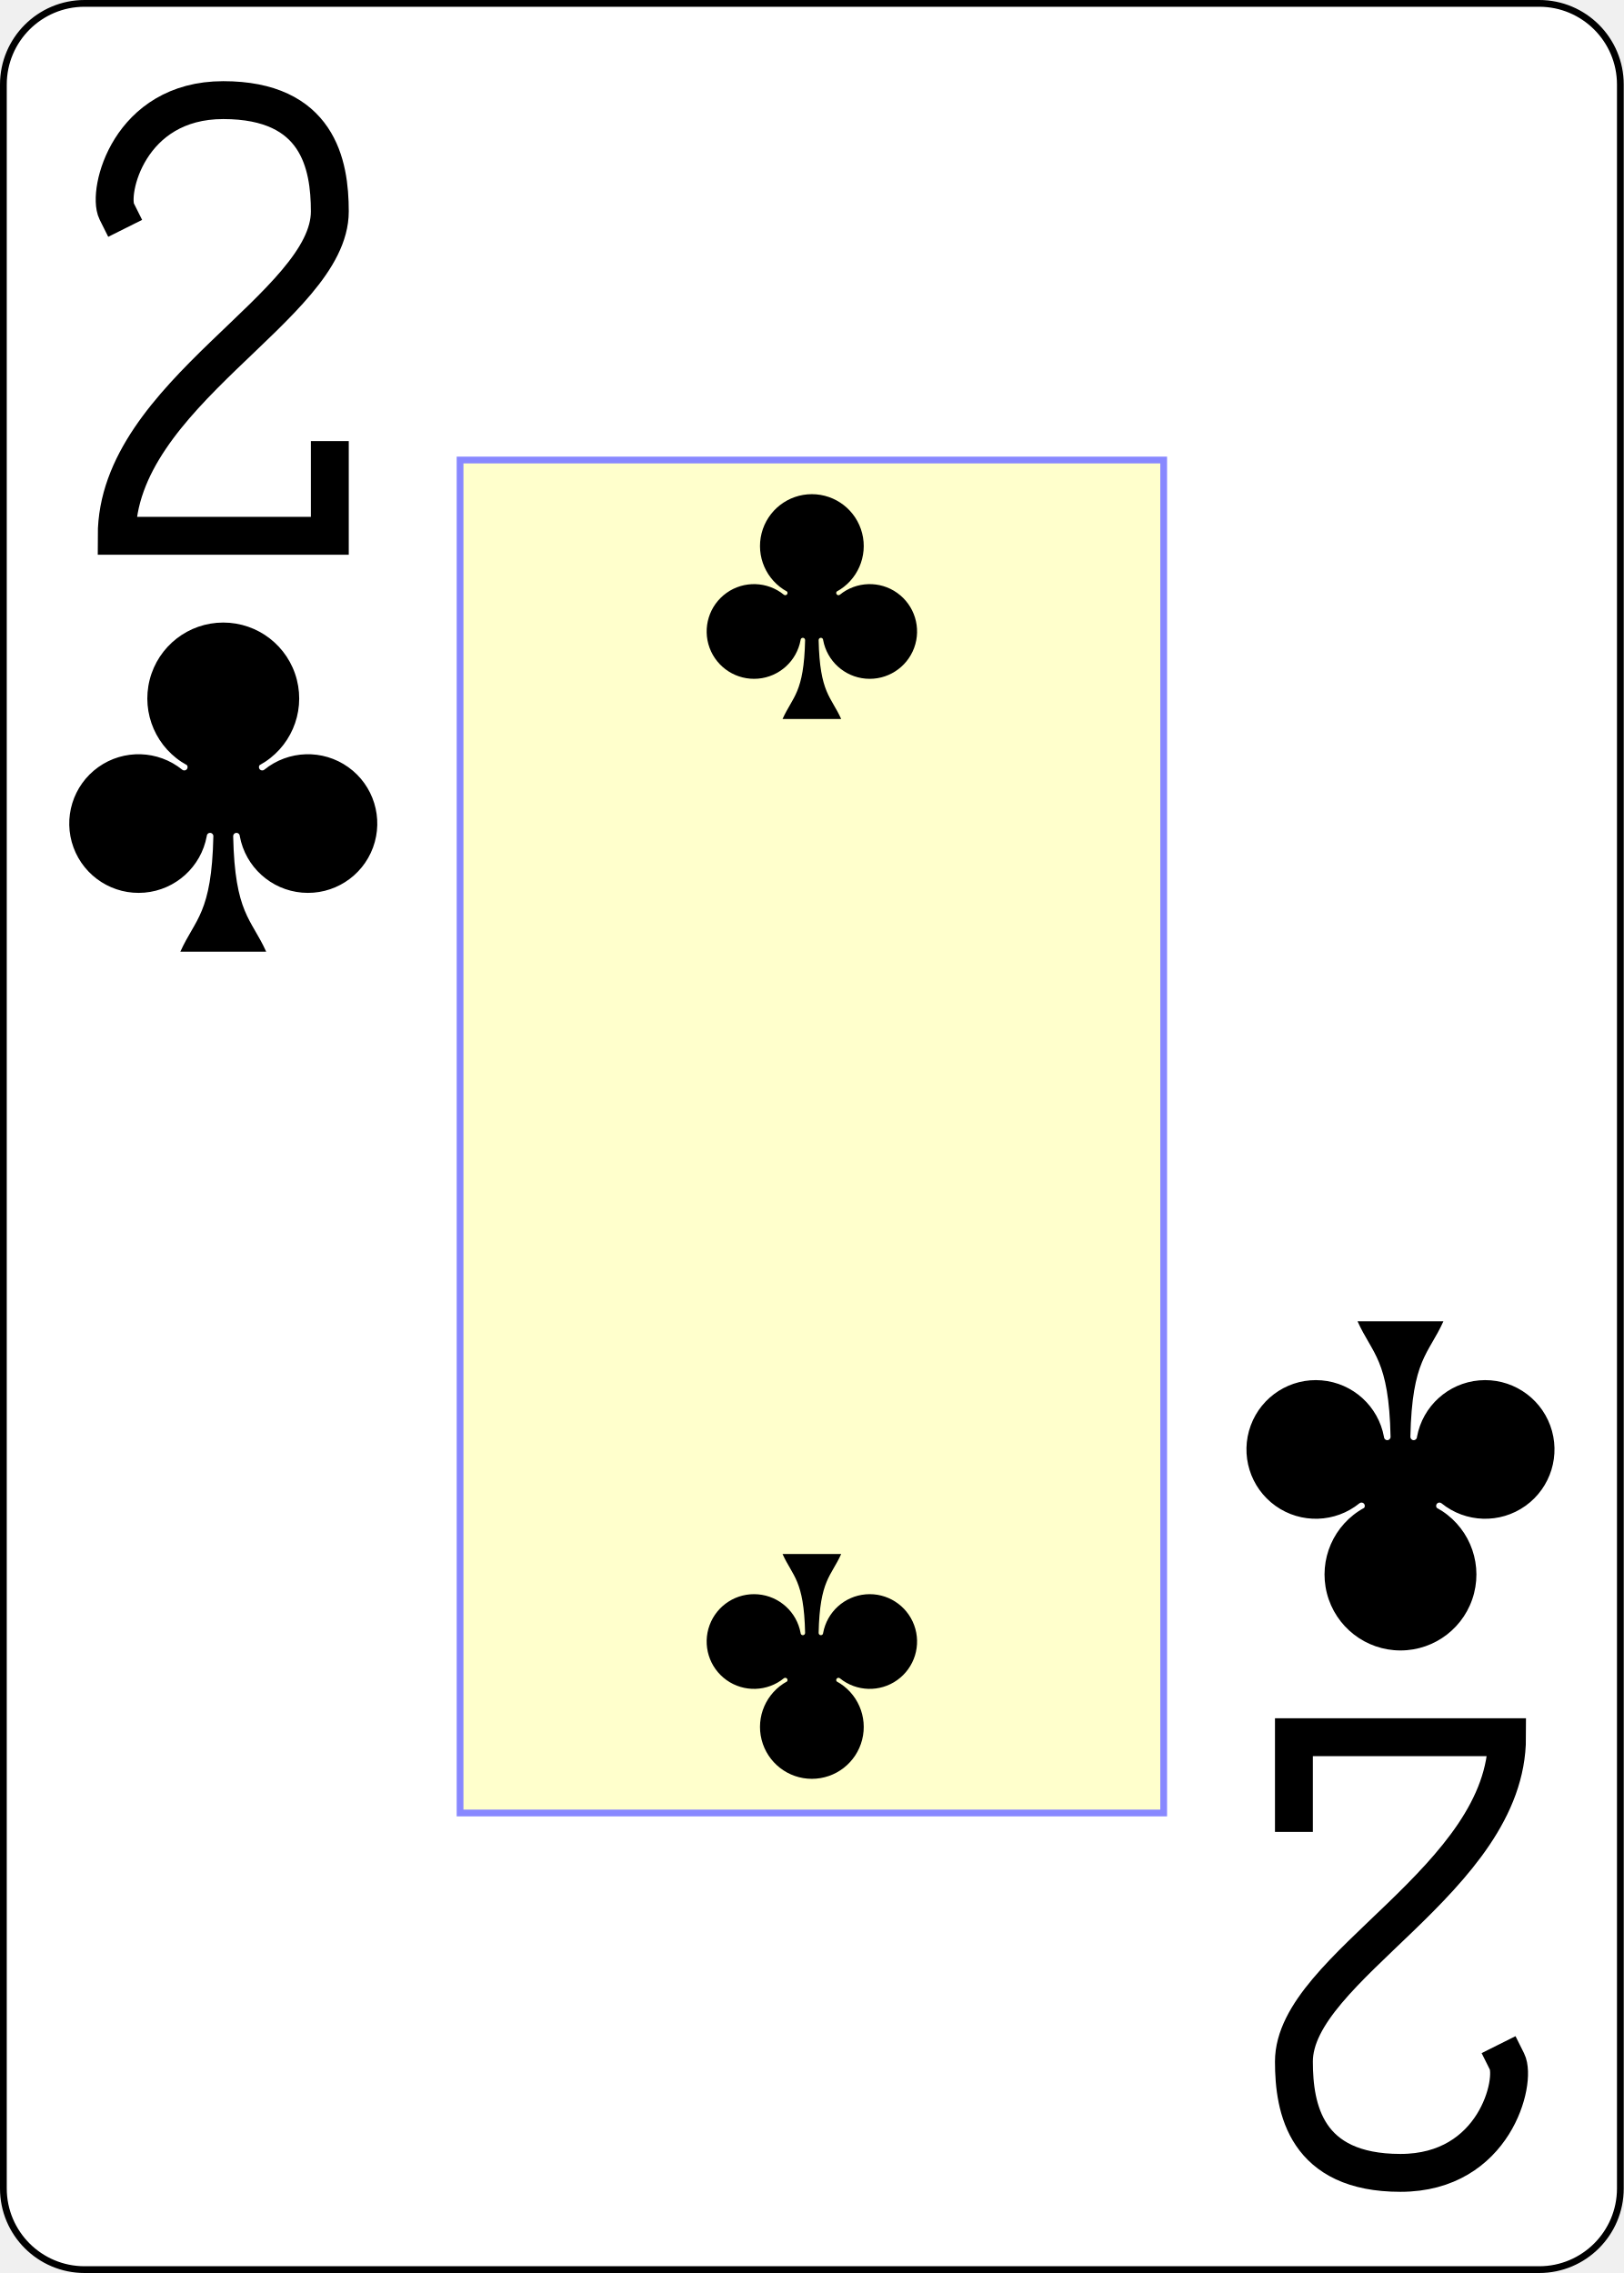
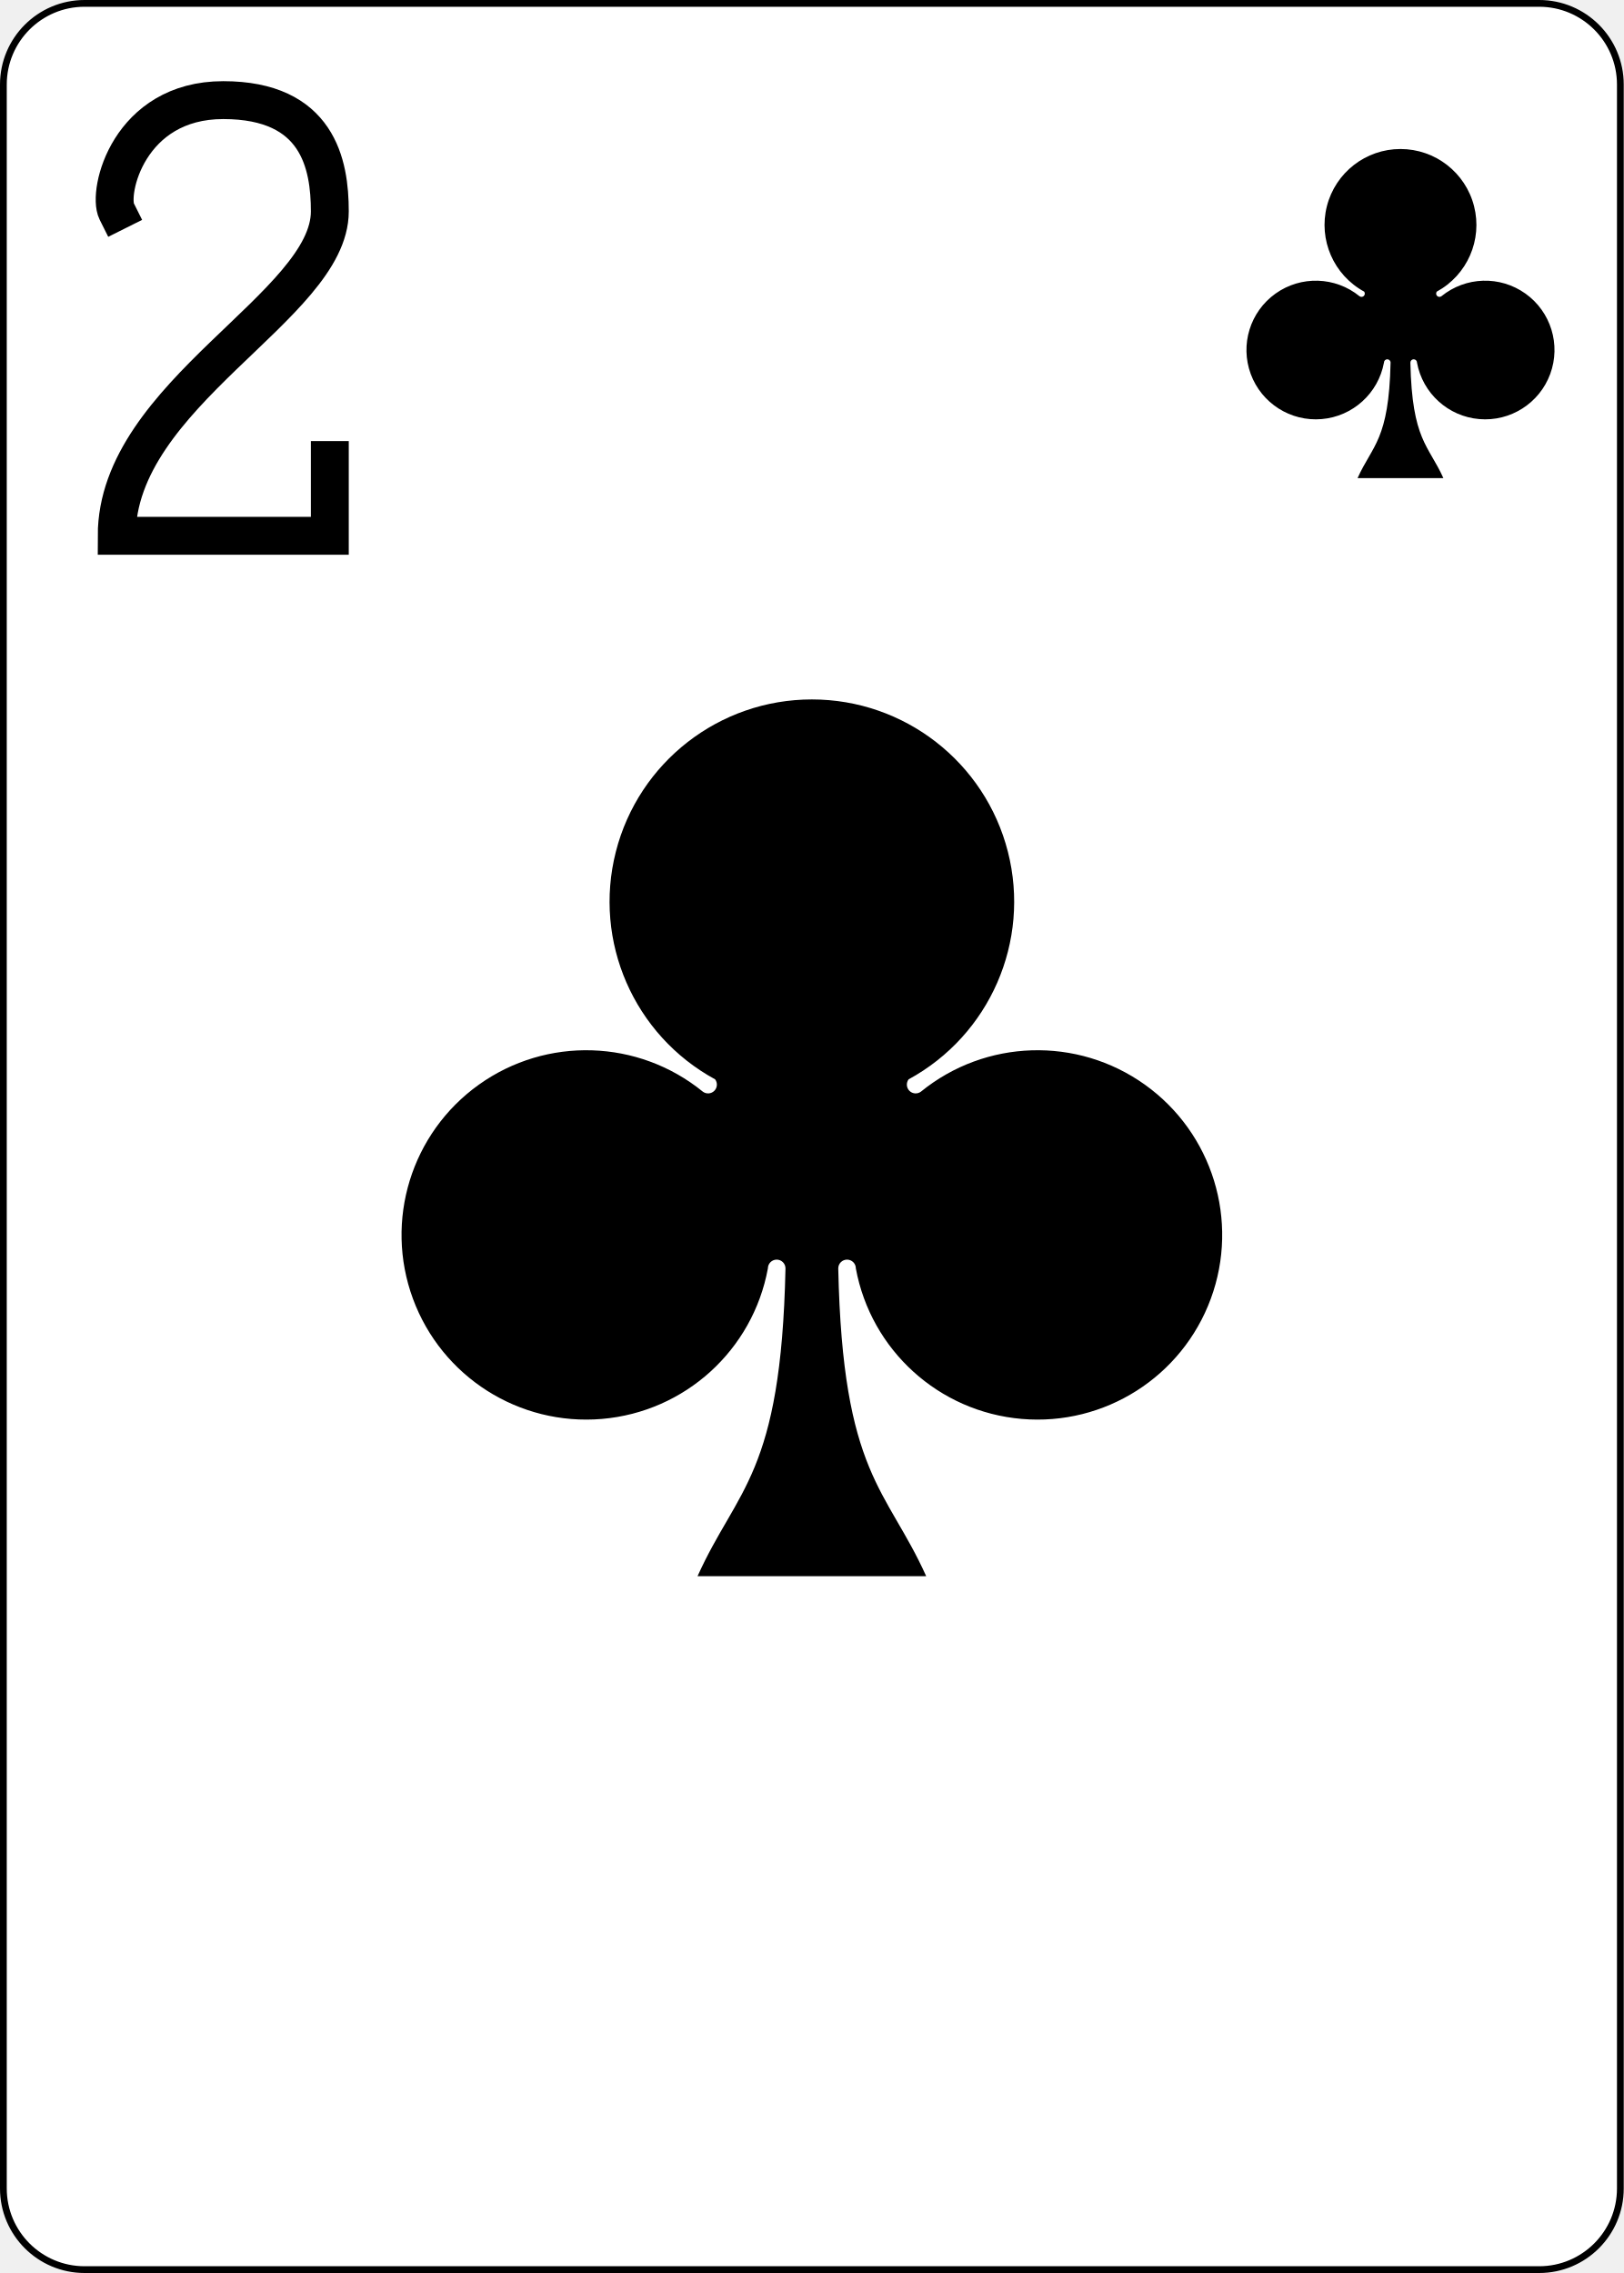
<svg xmlns="http://www.w3.org/2000/svg" xmlns:xlink="http://www.w3.org/1999/xlink" class="card" face="2C" height="3.5in" preserveAspectRatio="none" viewBox="-120 -168 240 336" width="2.5in">
  <defs>
+     <symbol id="VC2" viewBox="-500 -500 1000 1000" preserveAspectRatio="xMinYMid">
+       <path d="M-225 -225C-245 -265 -200 -460 0 -460C 200 -460 225 -325 225 -225C225 -25 -225 160 -225 460L225 460L225 300" stroke="black" stroke-width="80" stroke-linecap="square" stroke-miterlimit="1.5" fill="none" />
+     </symbol>
    <symbol id="SC2" viewBox="-600 -600 1200 1200" preserveAspectRatio="xMinYMid">
      <path d="M30 150C35 385 85 400 130 500L-130 500C-85 400 -35 385 -30 150A10 10 0 0 0 -50 150A210 210 0 1 1 -124 -51A10 10 0 0 0 -110 -65A230 230 0 1 1 110 -65A10 10 0 0 0 124 -51A210 210 0 1 1 50 150A10 10 0 0 0 30 150Z" fill="black" />
    </symbol>
-     <symbol id="VC2" viewBox="-500 -500 1000 1000" preserveAspectRatio="xMinYMid">
-       <path d="M-225 -225C-245 -265 -200 -460 0 -460C 200 -460 225 -325 225 -225C225 -25 -225 160 -225 460L225 460L225 300" stroke="black" stroke-width="80" stroke-linecap="square" stroke-miterlimit="1.5" fill="none" />
-     </symbol>
-     <rect id="XC2" width="104" height="200" x="-52" y="-100" />
  </defs>
  <rect width="239" height="335" x="-119.5" y="-167.5" rx="12" ry="12" fill="white" stroke="black" />
-   <use xlink:href="#XC2" width="104" height="200" stroke="#88f" fill="#FFC" />
+   <use xlink:href="#SC2" height="156" width="156" x="-78" y="-78" />
  <use xlink:href="#VC2" height="70" width="70" x="-122" y="-156" />
-   <use xlink:href="#SC2" height="58.558" width="58.558" x="-116.279" y="-81" />
-   <use xlink:href="#SC2" height="40" width="40" x="-20" y="-98.384" />
-   <g transform="rotate(180)">
-     <use xlink:href="#VC2" height="70" width="70" x="-122" y="-156" />
-     <use xlink:href="#SC2" height="58.558" width="58.558" x="-116.279" y="-81" />
-     <use xlink:href="#SC2" height="40" width="40" x="-20" y="-98.384" />
-   </g>
+   <use xlink:href="#SC2" height="58.558" width="58.558" x="57.721" y="-151" />
</svg>
